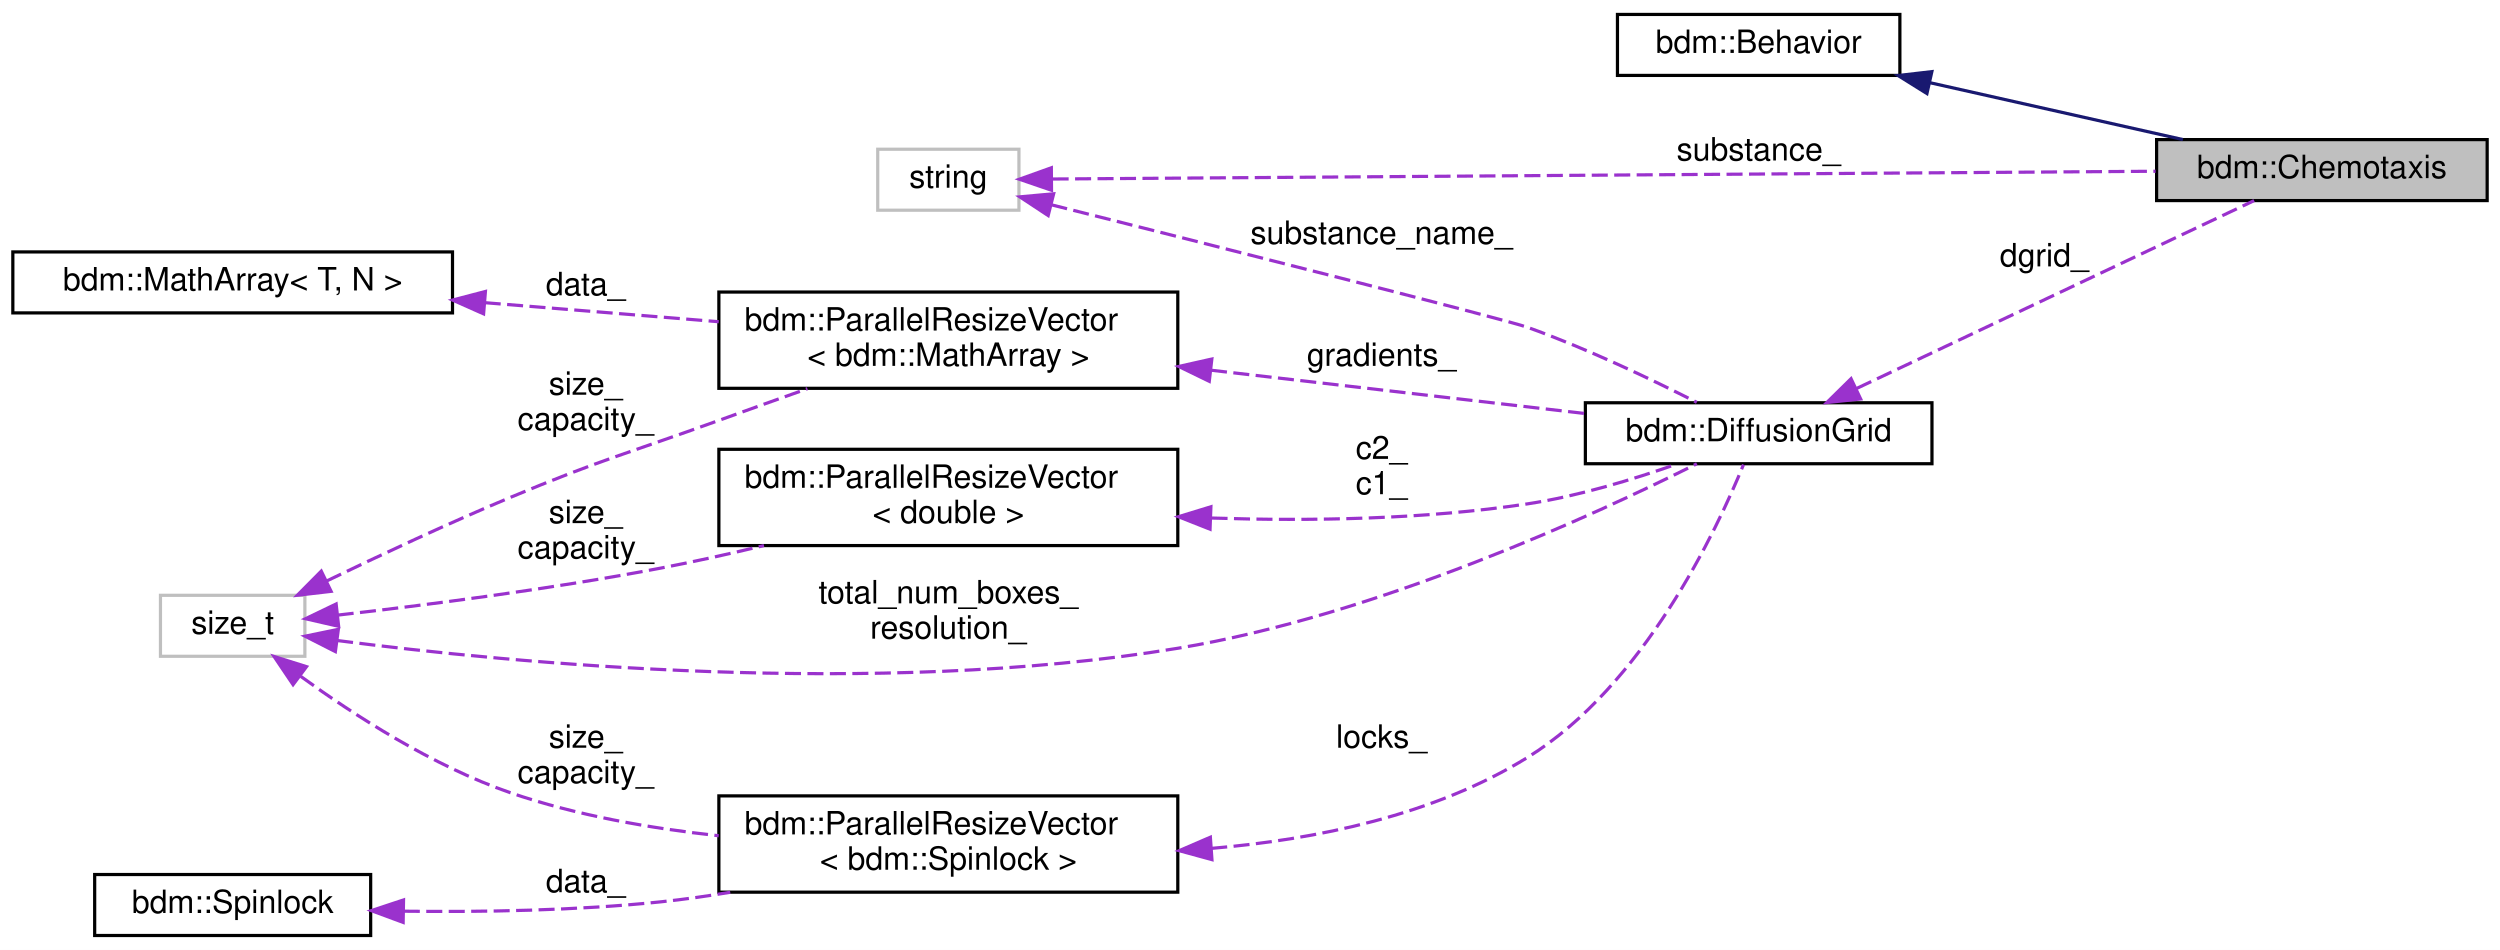
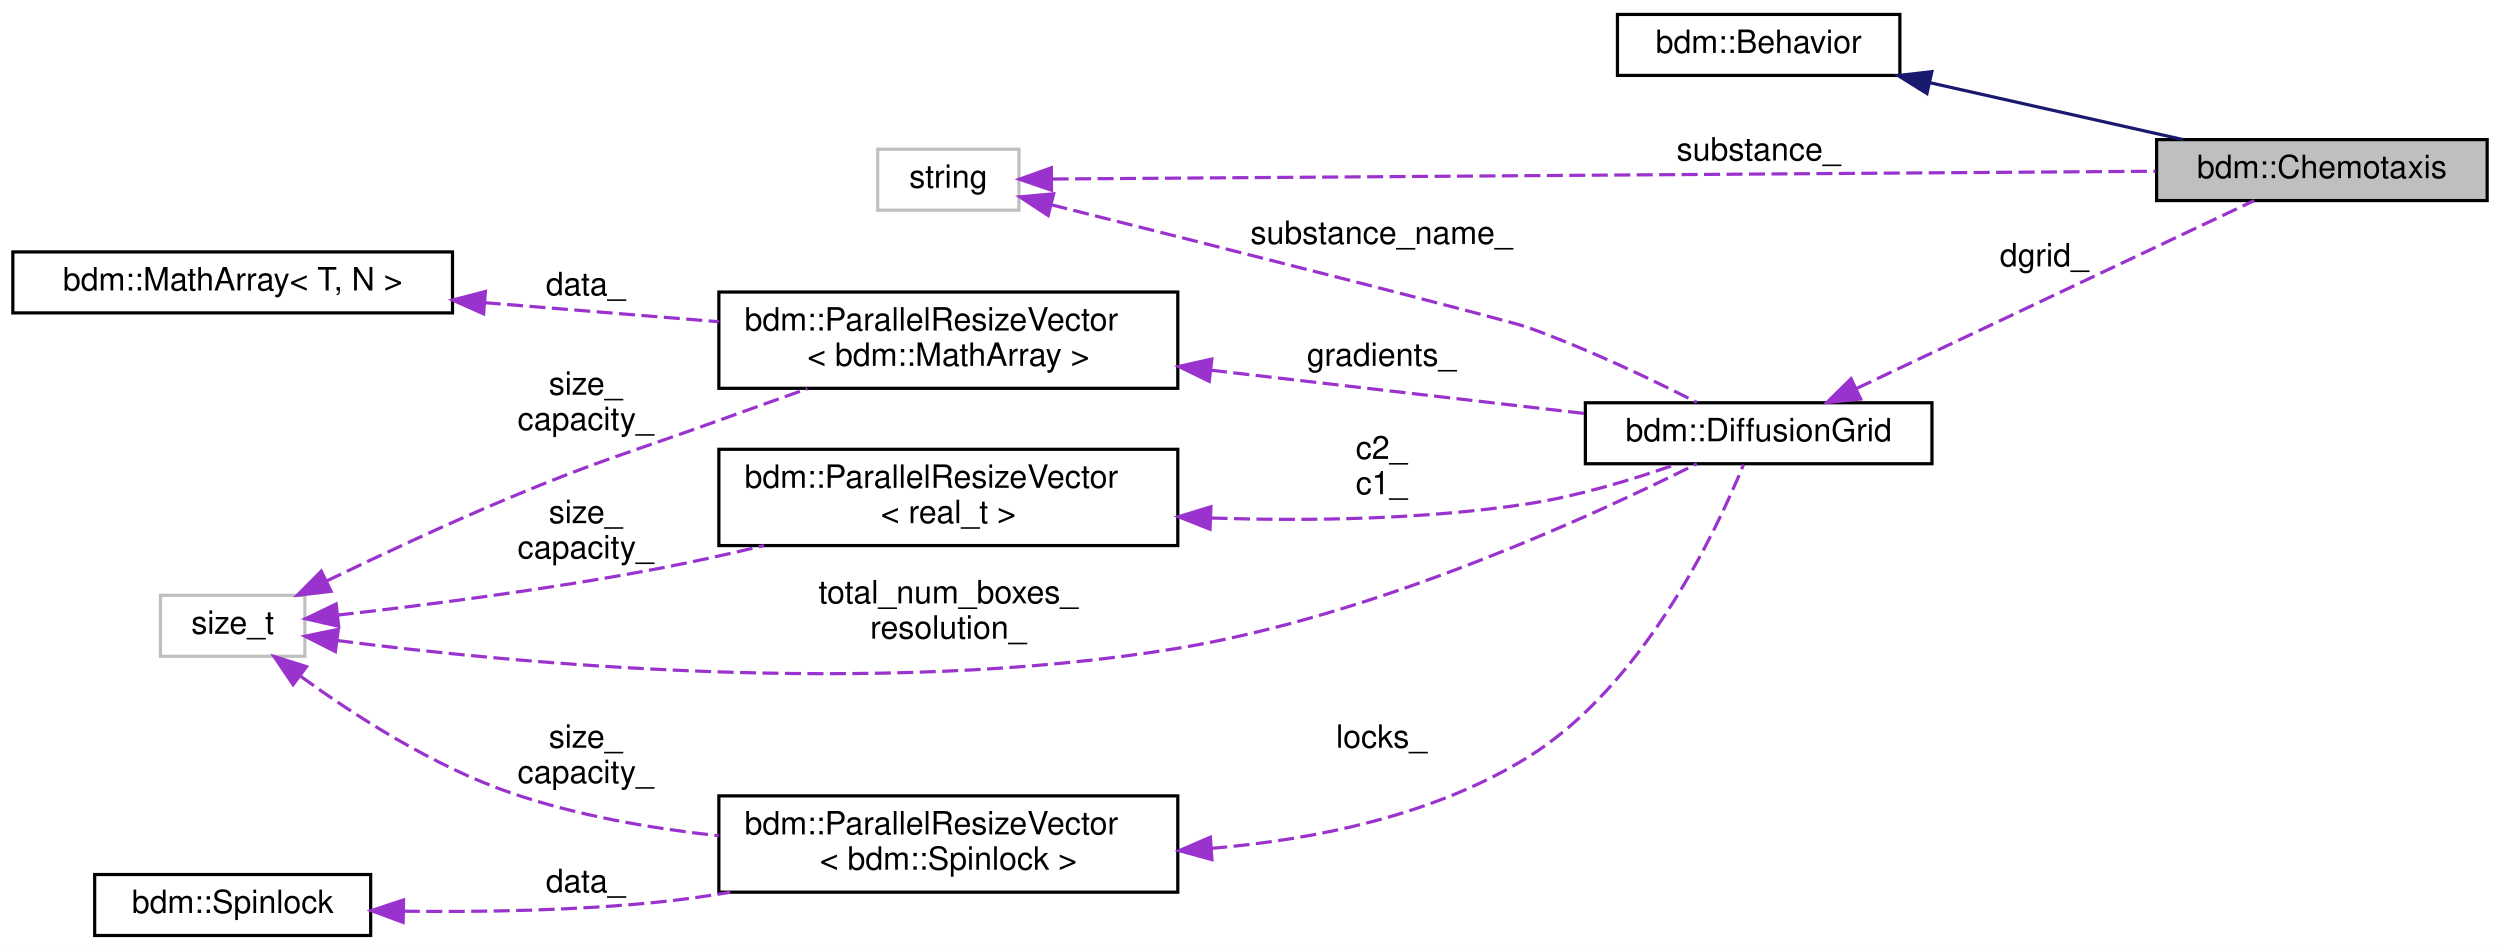
<svg xmlns="http://www.w3.org/2000/svg" xmlns:xlink="http://www.w3.org/1999/xlink" width="779pt" height="296pt" viewBox="0.00 0.00 779.00 296.00">
  <g id="graph0" class="graph" transform="scale(1 1) rotate(0) translate(4 292)">
    <polygon fill="white" stroke="transparent" points="-4,4 -4,-292 775,-292 775,4 -4,4" />
    <g id="node1" class="node">
      <g id="a_node1">
        <a xlink:title="Move cells along the diffusion gradient (from low concentration to high)">
          <polygon fill="#bfbfbf" stroke="black" points="668,-229.5 668,-248.5 771,-248.5 771,-229.5 668,-229.5" />
          <text text-anchor="middle" x="719.5" y="-236.5" font-family="Helvetica,sans-Serif" font-size="10.00">bdm::Chemotaxis</text>
        </a>
      </g>
    </g>
    <g id="node2" class="node">
      <g id="a_node2">
        <a xlink:href="classbdm_1_1Behavior.html" target="_top" xlink:title=" ">
          <polygon fill="white" stroke="black" points="500,-268.5 500,-287.5 588,-287.5 588,-268.5 500,-268.5" />
          <text text-anchor="middle" x="544" y="-275.5" font-family="Helvetica,sans-Serif" font-size="10.00">bdm::Behavior</text>
        </a>
      </g>
    </g>
    <g id="edge1" class="edge">
      <path fill="none" stroke="midnightblue" d="M597.23,-266.26C622.48,-260.58 652.39,-253.86 676.19,-248.51" />
      <polygon fill="midnightblue" stroke="midnightblue" points="596.43,-262.85 587.44,-268.46 597.97,-269.68 596.43,-262.85" />
    </g>
    <g id="node3" class="node">
      <g id="a_node3">
        <a xlink:href="classbdm_1_1DiffusionGrid.html" target="_top" xlink:title=" ">
          <polygon fill="white" stroke="black" points="490,-147.5 490,-166.5 598,-166.5 598,-147.5 490,-147.5" />
          <text text-anchor="middle" x="544" y="-154.5" font-family="Helvetica,sans-Serif" font-size="10.00">bdm::DiffusionGrid</text>
        </a>
      </g>
    </g>
    <g id="edge2" class="edge">
      <path fill="none" stroke="#9a32cd" stroke-dasharray="5,2" d="M574.55,-170.97C609.84,-187.64 667.91,-215.09 698.39,-229.49" />
      <polygon fill="#9a32cd" stroke="#9a32cd" points="575.78,-167.68 565.24,-166.57 572.79,-174 575.78,-167.68" />
      <text text-anchor="middle" x="633" y="-209" font-family="Helvetica,sans-Serif" font-size="10.00"> dgrid_</text>
    </g>
    <g id="node4" class="node">
      <g id="a_node4">
        <a xlink:href="classbdm_1_1ParallelResizeVector.html" target="_top" xlink:title=" ">
          <polygon fill="white" stroke="black" points="220,-171 220,-201 363,-201 363,-171 220,-171" />
          <text text-anchor="start" x="228" y="-189" font-family="Helvetica,sans-Serif" font-size="10.00">bdm::ParallelResizeVector</text>
          <text text-anchor="middle" x="291.5" y="-178" font-family="Helvetica,sans-Serif" font-size="10.00">&lt; bdm::MathArray &gt;</text>
        </a>
      </g>
    </g>
    <g id="edge3" class="edge">
      <path fill="none" stroke="#9a32cd" stroke-dasharray="5,2" d="M373.35,-176.64C411.54,-172.22 456.05,-167.07 489.9,-163.15" />
      <polygon fill="#9a32cd" stroke="#9a32cd" points="372.81,-173.18 363.28,-177.81 373.61,-180.13 372.81,-173.18" />
      <text text-anchor="middle" x="426.5" y="-178" font-family="Helvetica,sans-Serif" font-size="10.00"> gradients_</text>
    </g>
    <g id="node5" class="node">
      <g id="a_node5">
        <a xlink:href="classbdm_1_1MathArray.html" target="_top" xlink:title=" ">
          <polygon fill="white" stroke="black" points="0,-194.5 0,-213.5 137,-213.5 137,-194.5 0,-194.5" />
          <text text-anchor="middle" x="68.5" y="-201.5" font-family="Helvetica,sans-Serif" font-size="10.00">bdm::MathArray&lt; T, N &gt;</text>
        </a>
      </g>
    </g>
    <g id="edge4" class="edge">
      <path fill="none" stroke="#9a32cd" stroke-dasharray="5,2" d="M147.03,-197.69C170.76,-195.75 196.72,-193.64 219.96,-191.75" />
      <polygon fill="#9a32cd" stroke="#9a32cd" points="146.69,-194.2 137.01,-198.5 147.26,-201.18 146.69,-194.2" />
      <text text-anchor="middle" x="178.5" y="-200" font-family="Helvetica,sans-Serif" font-size="10.00"> data_</text>
    </g>
    <g id="node6" class="node">
      <g id="a_node6">
        <a xlink:title=" ">
          <polygon fill="white" stroke="#bfbfbf" points="46,-87.5 46,-106.5 91,-106.5 91,-87.5 46,-87.5" />
          <text text-anchor="middle" x="68.5" y="-94.5" font-family="Helvetica,sans-Serif" font-size="10.00">size_t</text>
        </a>
      </g>
    </g>
-     <g id="edge12" class="edge">
+     <g id="edge10" class="edge">
      <path fill="none" stroke="#9a32cd" stroke-dasharray="5,2" d="M101.04,-92.42C155.09,-85.42 268.71,-74.43 363,-90 424.85,-100.21 492.93,-131.56 524.74,-147.49" />
      <polygon fill="#9a32cd" stroke="#9a32cd" points="100.5,-88.96 91.05,-93.76 101.43,-95.9 100.5,-88.96" />
      <text text-anchor="middle" x="291.5" y="-104" font-family="Helvetica,sans-Serif" font-size="10.00"> total_num_boxes_</text>
      <text text-anchor="middle" x="291.5" y="-93" font-family="Helvetica,sans-Serif" font-size="10.00">resolution_</text>
    </g>
    <g id="edge5" class="edge">
      <path fill="none" stroke="#9a32cd" stroke-dasharray="5,2" d="M97.77,-110.96C114.3,-118.93 135.66,-128.92 155,-137 183.42,-148.87 191.04,-150.52 220,-161 228.91,-164.23 238.48,-167.65 247.59,-170.88" />
      <polygon fill="#9a32cd" stroke="#9a32cd" points="99.17,-107.74 88.65,-106.52 96.11,-114.04 99.17,-107.74" />
      <text text-anchor="middle" x="178.5" y="-169" font-family="Helvetica,sans-Serif" font-size="10.00"> size_</text>
      <text text-anchor="middle" x="178.5" y="-158" font-family="Helvetica,sans-Serif" font-size="10.00">capacity_</text>
    </g>
    <g id="node8" class="node">
      <g id="a_node8">
        <a xlink:href="classbdm_1_1ParallelResizeVector.html" target="_top" xlink:title=" ">
          <polygon fill="white" stroke="black" points="220,-14 220,-44 363,-44 363,-14 220,-14" />
          <text text-anchor="start" x="228" y="-32" font-family="Helvetica,sans-Serif" font-size="10.00">bdm::ParallelResizeVector</text>
          <text text-anchor="middle" x="291.5" y="-21" font-family="Helvetica,sans-Serif" font-size="10.00">&lt; bdm::Spinlock &gt;</text>
        </a>
      </g>
    </g>
    <g id="edge9" class="edge">
      <path fill="none" stroke="#9a32cd" stroke-dasharray="5,2" d="M89.73,-81.23C106.31,-69.19 130.89,-53.31 155,-45 175.49,-37.94 198.64,-33.88 219.94,-31.58" />
      <polygon fill="#9a32cd" stroke="#9a32cd" points="87.32,-78.66 81.4,-87.44 91.51,-84.27 87.32,-78.66" />
      <text text-anchor="middle" x="178.5" y="-59" font-family="Helvetica,sans-Serif" font-size="10.00"> size_</text>
      <text text-anchor="middle" x="178.5" y="-48" font-family="Helvetica,sans-Serif" font-size="10.00">capacity_</text>
    </g>
    <g id="node10" class="node">
      <g id="a_node10">
        <a xlink:href="classbdm_1_1ParallelResizeVector.html" target="_top" xlink:title=" ">
          <polygon fill="white" stroke="black" points="220,-122 220,-152 363,-152 363,-122 220,-122" />
          <text text-anchor="start" x="228" y="-140" font-family="Helvetica,sans-Serif" font-size="10.00">bdm::ParallelResizeVector</text>
-           <text text-anchor="middle" x="291.5" y="-129" font-family="Helvetica,sans-Serif" font-size="10.00">&lt; double &gt;</text>
+           <text text-anchor="middle" x="291.5" y="-129" font-family="Helvetica,sans-Serif" font-size="10.00">&lt; real_t &gt;</text>
        </a>
      </g>
    </g>
-     <g id="edge11" class="edge">
+     <g id="edge12" class="edge">
      <path fill="none" stroke="#9a32cd" stroke-dasharray="5,2" d="M101.21,-100.33C128.15,-103.39 167.78,-108.44 202,-115 212.42,-117 223.44,-119.45 234.05,-122" />
      <polygon fill="#9a32cd" stroke="#9a32cd" points="101.52,-96.84 91.19,-99.21 100.74,-103.8 101.52,-96.84" />
      <text text-anchor="middle" x="178.5" y="-129" font-family="Helvetica,sans-Serif" font-size="10.00"> size_</text>
      <text text-anchor="middle" x="178.5" y="-118" font-family="Helvetica,sans-Serif" font-size="10.00">capacity_</text>
    </g>
    <g id="node7" class="node">
      <g id="a_node7">
        <a xlink:title=" ">
          <polygon fill="white" stroke="#bfbfbf" points="269.5,-226.5 269.5,-245.5 313.5,-245.5 313.5,-226.5 269.5,-226.5" />
          <text text-anchor="middle" x="291.5" y="-233.5" font-family="Helvetica,sans-Serif" font-size="10.00">string</text>
        </a>
      </g>
    </g>
    <g id="edge13" class="edge">
      <path fill="none" stroke="#9a32cd" stroke-dasharray="5,2" d="M323.99,-236.22C397.07,-236.74 578.68,-238.02 667.69,-238.64" />
      <polygon fill="#9a32cd" stroke="#9a32cd" points="323.65,-232.72 313.63,-236.15 323.6,-239.72 323.65,-232.72" />
      <text text-anchor="middle" x="544" y="-242" font-family="Helvetica,sans-Serif" font-size="10.00"> substance_</text>
    </g>
    <g id="edge6" class="edge">
      <path fill="none" stroke="#9a32cd" stroke-dasharray="5,2" d="M323.64,-228.18C373.14,-215.72 464.95,-192.52 472,-190 490.43,-183.42 510.59,-173.8 524.71,-166.64" />
      <polygon fill="#9a32cd" stroke="#9a32cd" points="322.61,-224.83 313.77,-230.66 324.32,-231.62 322.61,-224.83" />
      <text text-anchor="middle" x="426.5" y="-216" font-family="Helvetica,sans-Serif" font-size="10.00"> substance_name_</text>
    </g>
    <g id="edge7" class="edge">
      <path fill="none" stroke="#9a32cd" stroke-dasharray="5,2" d="M373.41,-27.64C406.07,-30.4 442.85,-37.98 472,-56 508.1,-78.32 530.83,-126.53 539.28,-147.23" />
      <polygon fill="#9a32cd" stroke="#9a32cd" points="373.64,-24.14 363.42,-26.93 373.15,-31.13 373.64,-24.14" />
      <text text-anchor="middle" x="426.5" y="-59" font-family="Helvetica,sans-Serif" font-size="10.00"> locks_</text>
    </g>
    <g id="node9" class="node">
      <g id="a_node9">
        <a xlink:href="classbdm_1_1Spinlock.html" target="_top" xlink:title=" ">
          <polygon fill="white" stroke="black" points="25.5,-0.5 25.5,-19.5 111.5,-19.5 111.5,-0.5 25.5,-0.5" />
          <text text-anchor="middle" x="68.5" y="-7.5" font-family="Helvetica,sans-Serif" font-size="10.00">bdm::Spinlock</text>
        </a>
      </g>
    </g>
    <g id="edge8" class="edge">
      <path fill="none" stroke="#9a32cd" stroke-dasharray="5,2" d="M121.82,-8.07C146.25,-7.77 175.67,-8.25 202,-11 209.02,-11.73 216.3,-12.76 223.54,-13.97" />
      <polygon fill="#9a32cd" stroke="#9a32cd" points="121.62,-4.58 111.69,-8.25 121.74,-11.58 121.62,-4.58" />
      <text text-anchor="middle" x="178.5" y="-14" font-family="Helvetica,sans-Serif" font-size="10.00"> data_</text>
    </g>
-     <g id="edge10" class="edge">
+     <g id="edge11" class="edge">
      <path fill="none" stroke="#9a32cd" stroke-dasharray="5,2" d="M373.51,-130.58C404.48,-129.57 440.02,-130.16 472,-135 487.82,-137.4 504.97,-142.63 518.46,-147.39" />
      <polygon fill="#9a32cd" stroke="#9a32cd" points="373.05,-127.1 363.19,-130.99 373.32,-134.09 373.05,-127.1" />
      <text text-anchor="middle" x="426.5" y="-149" font-family="Helvetica,sans-Serif" font-size="10.00"> c2_</text>
      <text text-anchor="middle" x="426.5" y="-138" font-family="Helvetica,sans-Serif" font-size="10.00">c1_</text>
    </g>
  </g>
</svg>
